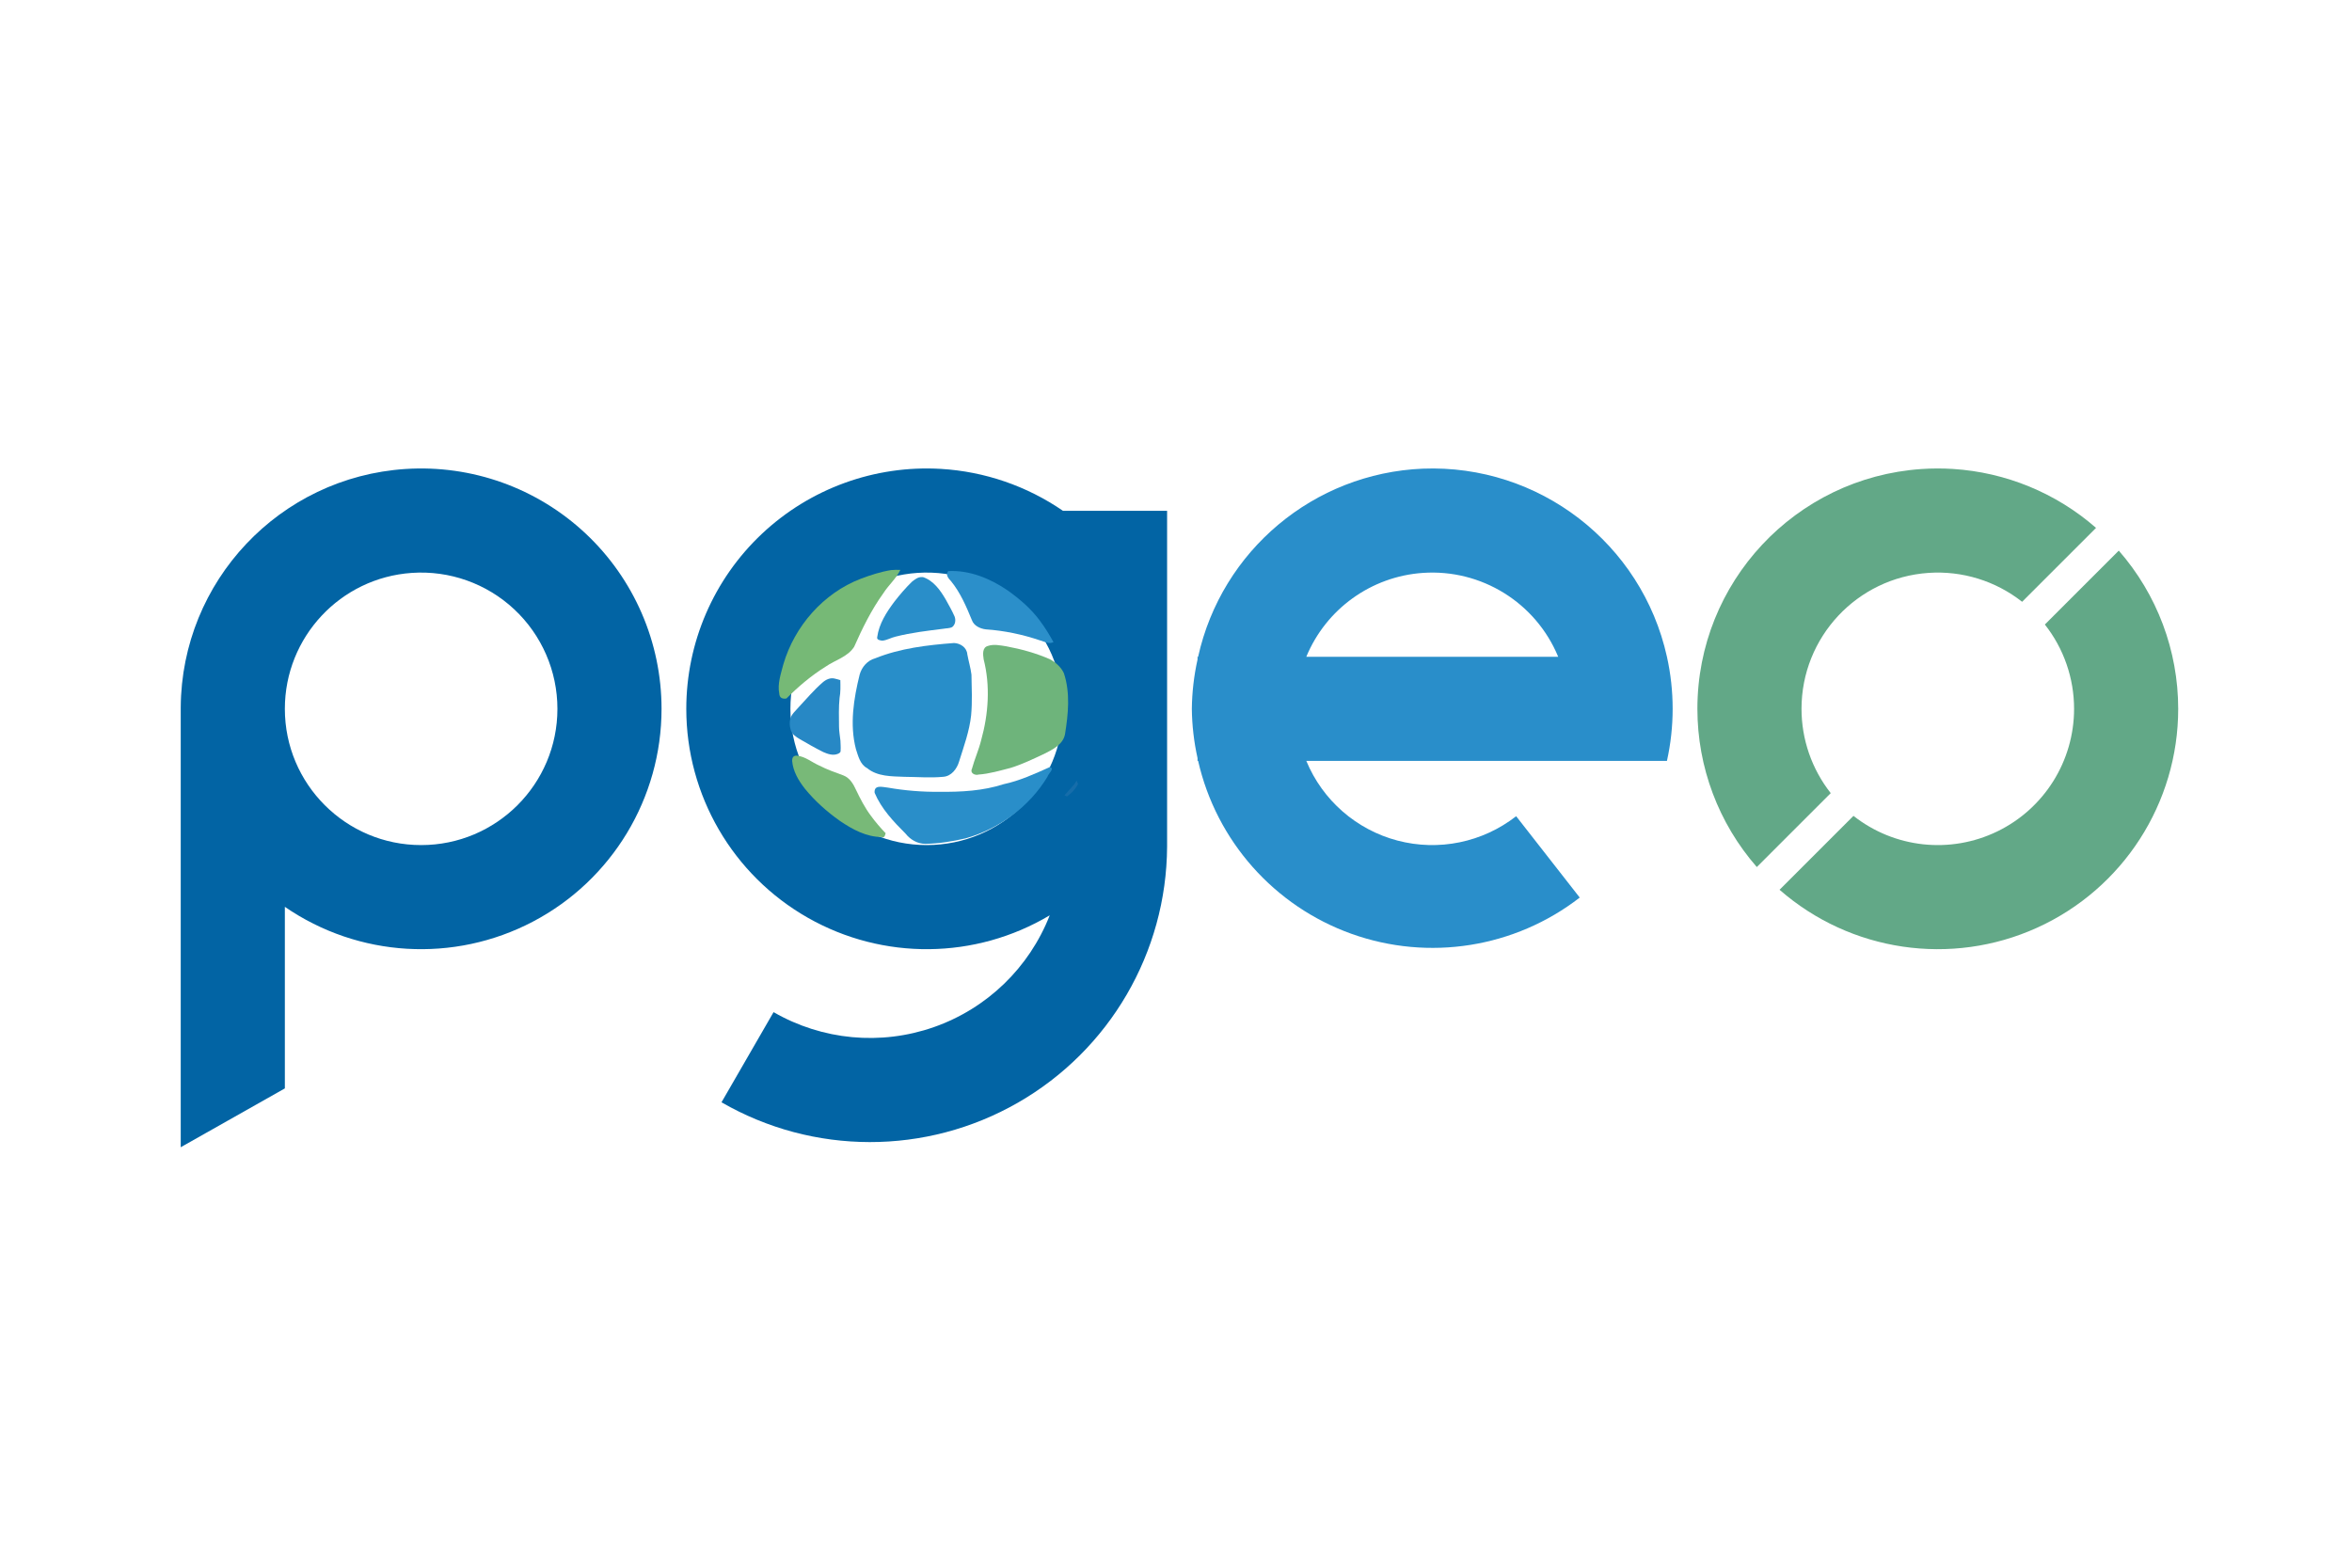
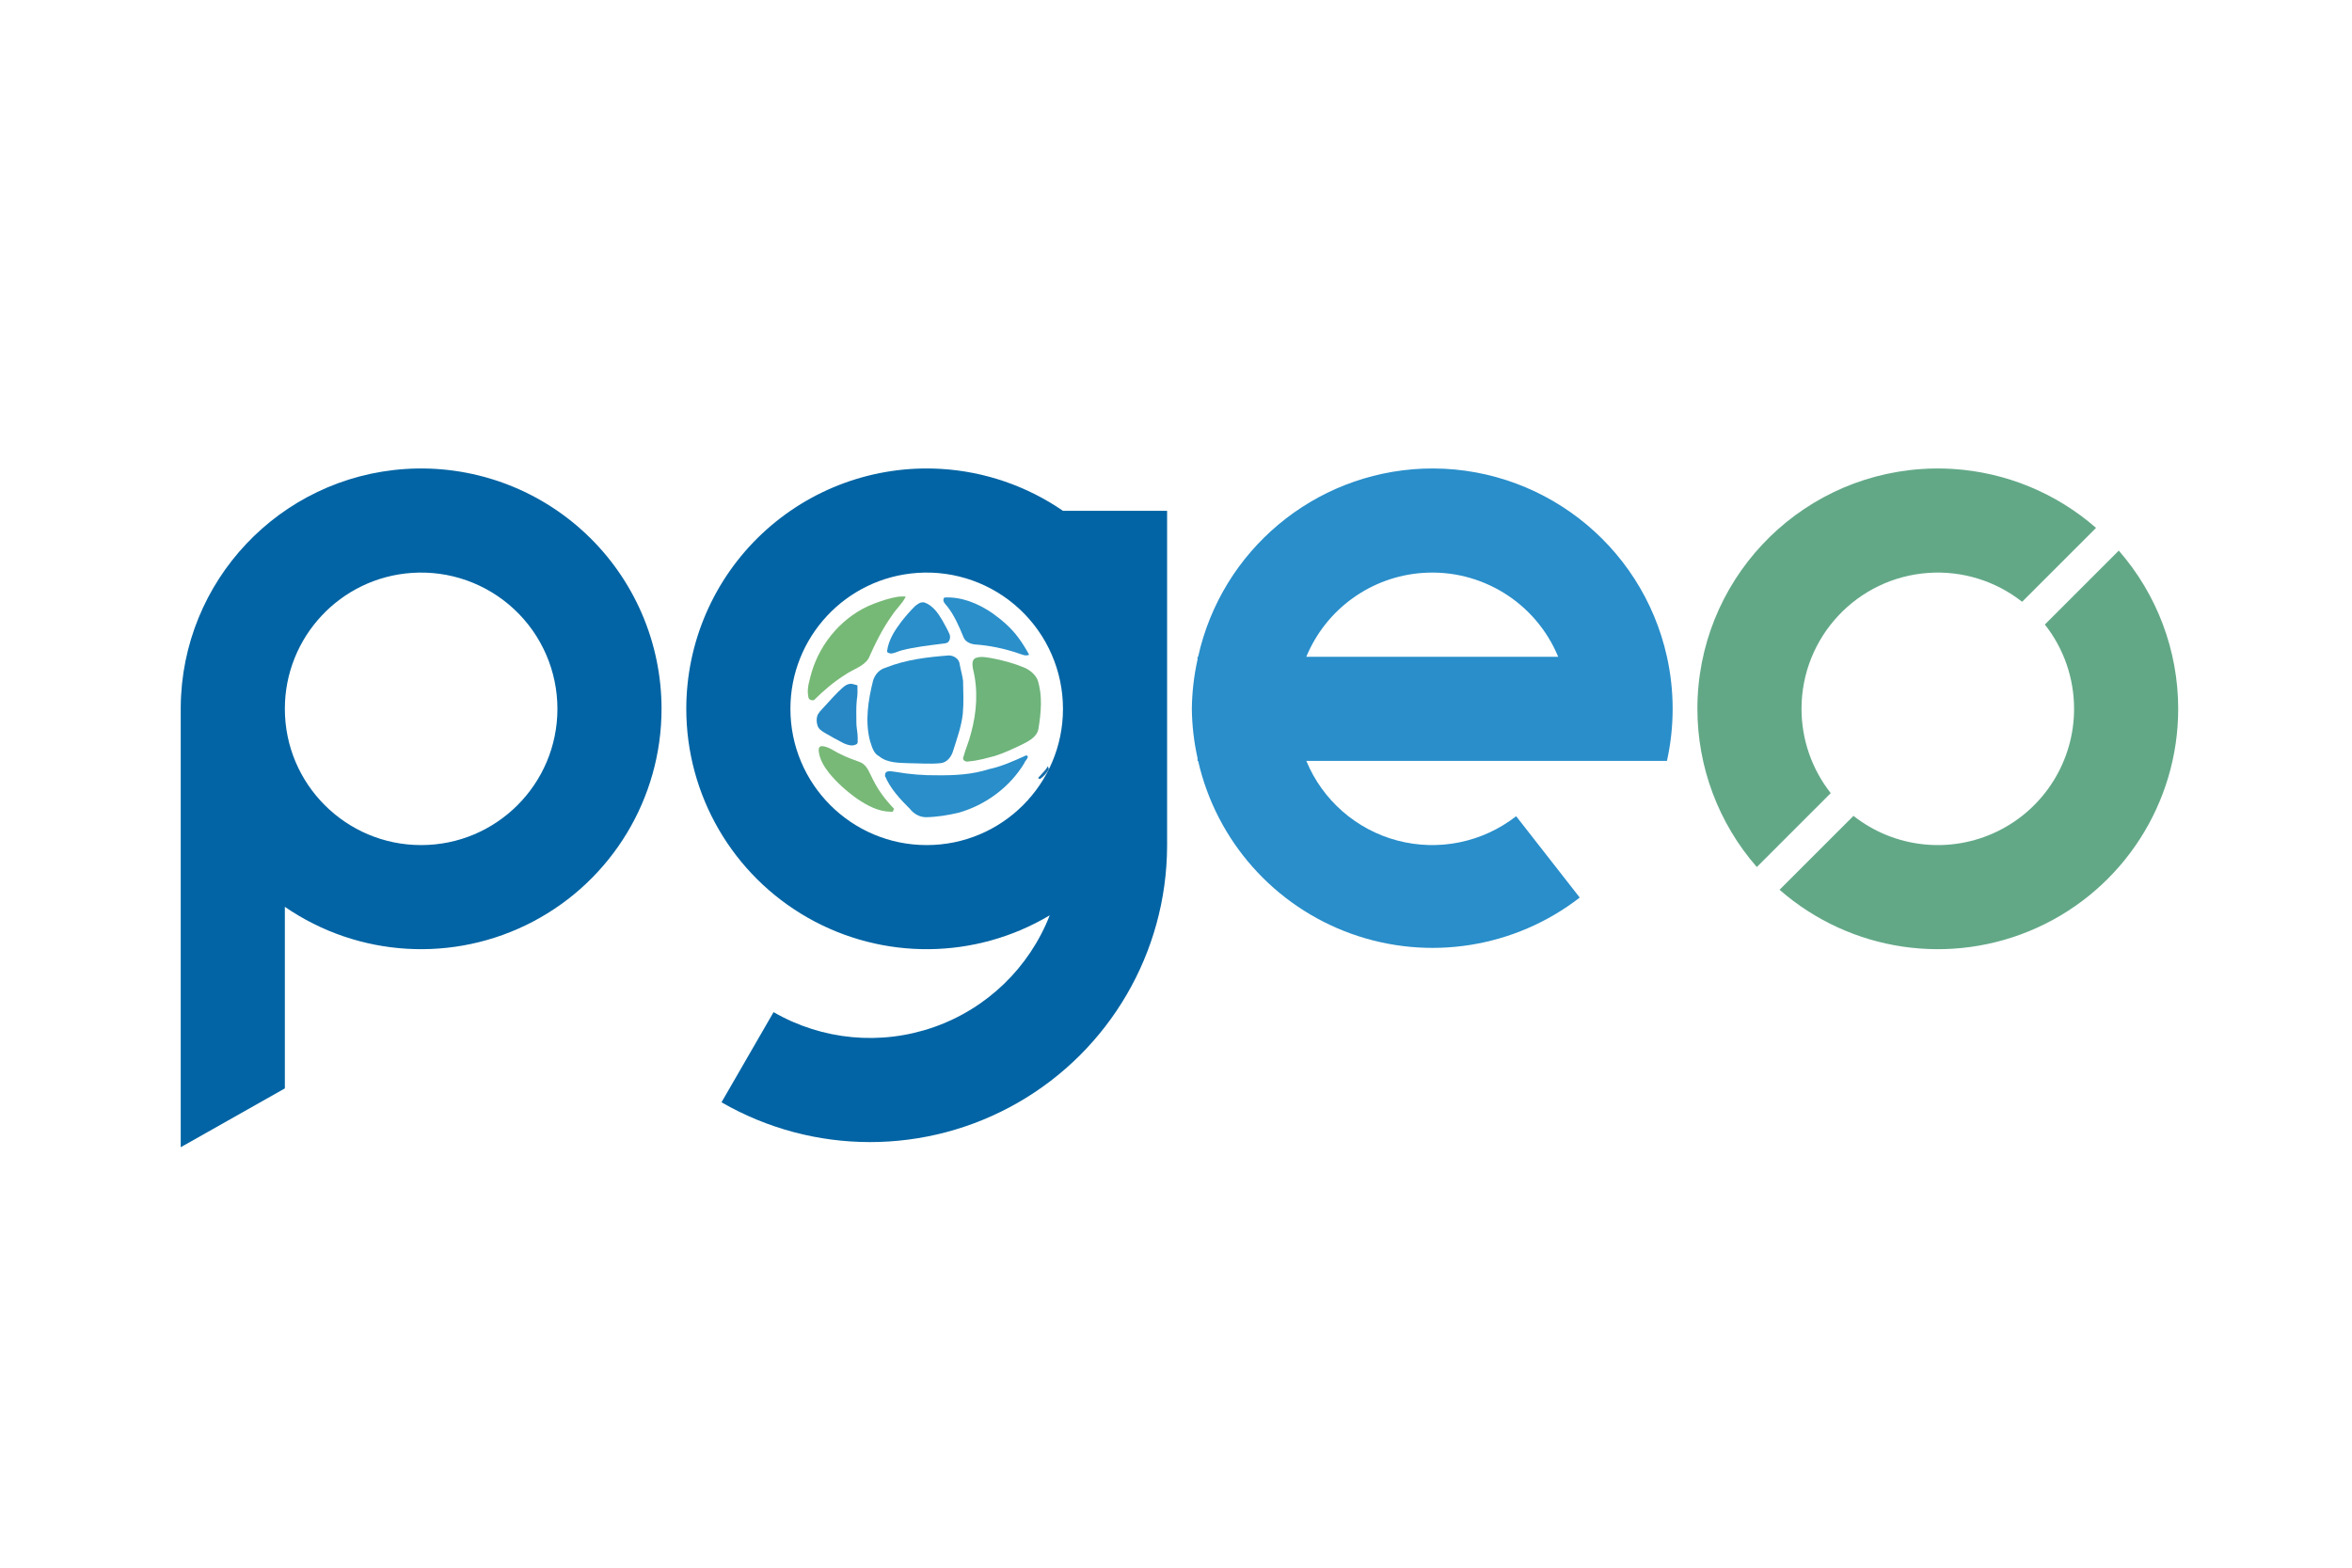
- <svg xmlns="http://www.w3.org/2000/svg" viewBox="0 0 1536 1024" width="1536" height="1024" role="img" aria-label="pgeo">
-   <path fill="#0264a4" fill-rule="evenodd" d="M 264.836 306.332 A 157 157 0 0 0 118.033 462 L 118.029 462 L 118.029 463 L 118.029 749.359 L 186.029 710.934 L 186.029 592.336 A 157 157 0 0 0 432.029 463 A 157 157 0 0 0 264.836 306.332 z M 268.957 374.207 A 89 89 0 0 1 364.029 463 A 89 89 0 0 1 186.029 463 A 89 89 0 0 1 268.957 374.207 z " />
-   <path fill="#0264a4" fill-rule="evenodd" d="M 614.496 306.275 A 157 157 0 0 0 448.188 463 A 157 157 0 0 0 685.537 597.881 A 126 126 0 0 1 505.188 661.119 L 471.188 720.01 A 194 194 0 0 0 762.184 553 L 762.188 553 L 762.188 333.664 L 694.188 333.664 A 157 157 0 0 0 614.496 306.275 z M 599.113 374.207 A 89 89 0 0 1 694.188 463 A 89 89 0 0 1 516.188 463 A 89 89 0 0 1 599.113 374.207 z " />
-   <g transform="translate(605.187,463.000) scale(0.8) translate(-646.505,-463.435)">
-     <path d="m 668.785,409.707 c 5.208,0.165 10.49,3.677 10.88,9.214 1.012,5.567 2.692,11.011 3.388,16.618 0.203,11.068 0.748,22.189 -0.283,33.231 -1.391,12.933 -5.918,25.23 -9.783,37.569 -1.731,6.036 -6.293,12.136 -12.994,12.596 -10.542,1.017 -21.169,0.08 -31.742,0.013 -10.39,-0.445 -21.899,-0.098 -30.416,-7.123 -5.727,-3.005 -7.202,-9.823 -9.101,-15.5 -5.221,-20.066 -1.819,-41.184 3.07,-60.95 1.768,-6.131 6.343,-11.466 12.627,-13.174 20.433,-8.248 42.551,-10.83 64.353,-12.494 z" fill="#288ec9" />
-     <path d="m 711.439,412.375 c 12.181,2.273 24.268,5.564 35.626,10.554 4.777,2.558 9.157,6.48 11.44,11.426 5.328,16.101 3.553,33.47 0.893,49.906 -1.679,8.453 -10.185,12.489 -17.141,16.011 -8.92,4.157 -17.838,8.492 -27.263,11.397 -8.632,2.196 -17.274,4.823 -26.196,5.441 -2.872,0.915 -7.097,-1.253 -5.382,-4.631 2.159,-7.951 5.613,-15.508 7.574,-23.532 C 696.939,467.577 698.524,444.637 693,423 c -0.567,-3.85 -1.335,-9.686 3.548,-10.934 4.833,-1.63 10.011,-0.41 14.892,0.309 z" fill="#6eb47b" />
-     <path d="m 747,511 c 4.424,1.082 -1.36,5.422 -1.918,7.916 -14.746,24.426 -39.273,42.446 -66.615,50.235 -10.803,2.506 -21.866,4.342 -32.969,4.522 -6.402,0.01 -12.315,-3.363 -16.226,-8.32 C 619.398,555.49 609.5,545.04 604,532 c -0.627,-6.936 6.592,-4.64 10.832,-4.235 13.939,2.438 28.073,3.587 42.226,3.423 17.552,0.18 35.357,-0.765 52.178,-6.205 C 722.44,522.169 734.758,516.513 747,511 Z" fill="#298ec9" />
-     <path d="m 625,350 c -3.412,7.159 -9.655,12.4 -13.882,19.052 -9.744,13.526 -17.122,28.56 -23.841,43.752 -5.299,8.282 -15.449,10.778 -23.148,16.112 C 552.378,436.221 541.764,445.226 532,455 c -3.039,0.502 -5.665,-0.297 -5.854,-4.028 -1.591,-8.057 1.364,-16.145 3.346,-23.882 9.113,-31.158 32.669,-58.113 63.133,-69.833 7.997,-3.034 16.23,-5.696 24.678,-7.082 C 619.859,349.904 622.434,349.908 625,350 Z" fill="#76b976" />
-     <path d="m 664,351 c 17.504,-1.008 34.467,6.091 48.684,15.807 9.791,6.989 19.065,14.939 26.227,24.68 4.161,5.527 7.785,11.44 11.089,17.514 -3.723,1.79 -7.44,-0.434 -11.02,-1.464 -14.282,-4.839 -29.155,-7.956 -44.206,-8.988 -4.634,-0.569 -9.752,-2.882 -11.387,-7.584 -4.563,-11.072 -9.339,-22.319 -16.955,-31.69 -1.863,-2.022 -4.613,-4.929 -2.682,-7.775 0.083,-0.166 0.166,-0.332 0.249,-0.499 z" fill="#2b8fca" />
-     <path d="m 540.523,501.656 c 6.821,0.66 12.169,5.398 18.25,8.078 6.356,3.288 13.128,5.618 19.814,8.103 5.101,1.98 7.988,6.875 10.146,11.607 3.536,7.391 7.281,14.722 12.22,21.297 3.659,5.04 7.732,9.771 12.046,14.26 -0.584,1.688 -0.729,4.005 -3.265,3.118 -12.537,-0.067 -23.959,-6.295 -34.064,-13.164 -10.638,-7.522 -20.491,-16.302 -28.703,-26.443 -5.093,-6.521 -9.552,-14.036 -10.281,-22.448 -0.073,-2.67 0.849,-4.548 3.836,-4.406 z" fill="#78b978" />
-     <path d="m 643.438,355.875 c 8.643,2.825 14.176,10.725 18.569,18.222 2.53,4.598 5.176,9.163 7.279,13.973 1.099,2.929 0.643,6.559 -1.933,8.577 -2.05,1.127 -4.716,0.951 -7.039,1.386 -13.148,1.679 -26.382,3.163 -39.243,6.468 -3.645,0.832 -6.955,2.906 -10.693,3.283 -1.671,-0.127 -4.907,-0.614 -4.262,-2.938 1.466,-10.793 7.54,-20.258 13.94,-28.805 4.468,-5.746 9.219,-11.322 14.423,-16.402 2.407,-1.839 4.972,-4.024 8.223,-3.736 l 0.357,-0.014 z" fill="#298ec9" />
-     <path d="m 576,440 c 0.108,4.881 0.264,9.79 -0.624,14.617 -0.795,7.753 -0.483,15.566 -0.44,23.346 0.013,3.859 0.757,7.656 1.154,11.473 0.053,2.633 0.345,5.292 0.135,7.917 0.21,1.651 -1.088,2.41 -2.48,2.929 -3.837,1.508 -8.047,0.024 -11.631,-1.535 -6.533,-3.245 -12.861,-6.899 -19.175,-10.548 -3.061,-1.847 -6.507,-3.949 -7.445,-7.667 -0.895,-2.84 -1.096,-6.017 -0.352,-8.925 1.031,-3.907 4.294,-6.469 6.801,-9.436 6.367,-6.803 12.393,-13.977 19.426,-20.114 2.741,-2.463 6.487,-4.326 10.233,-3.268 C 573.093,439.099 574.545,439.561 576,440 Z" fill="#2788c5" />
-     <path d="m 0,0 c 0.33,0.99 0.66,1.98 1,3 -2.377,4.297 -5.034,7.136 -9,10 -0.66,-0.33 -1.32,-0.66 -2,-1 0.554,-0.615 1.109,-1.23 1.68,-1.863 C -7.234,8.924 -7.234,8.924 -6.125,7.688 -5.406,6.887 -4.686,6.086 -3.945,5.262 -1.884,2.958 -1.884,2.958 0,0 Z" transform="translate(769,522)" fill="#166daa" />
+ <svg xmlns="http://www.w3.org/2000/svg" viewBox="0 0 1536 1024" width="1536" height="1024" role="img" aria-label="pgeo" version="1.1" id="svg13">
+   <defs id="defs13" />
+   <path fill="#0264a4" fill-rule="evenodd" d="M 264.836 306.332 A 157 157 0 0 0 118.033 462 L 118.029 462 L 118.029 463 L 118.029 749.359 L 186.029 710.934 L 186.029 592.336 A 157 157 0 0 0 432.029 463 A 157 157 0 0 0 264.836 306.332 z M 268.957 374.207 A 89 89 0 0 1 364.029 463 A 89 89 0 0 1 186.029 463 A 89 89 0 0 1 268.957 374.207 z " id="path1" />
+   <path fill="#0264a4" fill-rule="evenodd" d="M 614.496 306.275 A 157 157 0 0 0 448.188 463 A 157 157 0 0 0 685.537 597.881 A 126 126 0 0 1 505.188 661.119 L 471.188 720.01 A 194 194 0 0 0 762.184 553 L 762.188 553 L 762.188 333.664 L 694.188 333.664 A 157 157 0 0 0 614.496 306.275 z M 599.113 374.207 A 89 89 0 0 1 694.188 463 A 89 89 0 0 1 516.188 463 A 89 89 0 0 1 599.113 374.207 z " id="path2" />
+   <g transform="matrix(0.6444377,0,0,0.6444377,188.7635,164.092)" id="g11">
+     <path d="m 668.785,409.707 c 5.208,0.165 10.49,3.677 10.88,9.214 1.012,5.567 2.692,11.011 3.388,16.618 0.203,11.068 0.748,22.189 -0.283,33.231 -1.391,12.933 -5.918,25.23 -9.783,37.569 -1.731,6.036 -6.293,12.136 -12.994,12.596 -10.542,1.017 -21.169,0.08 -31.742,0.013 -10.39,-0.445 -21.899,-0.098 -30.416,-7.123 -5.727,-3.005 -7.202,-9.823 -9.101,-15.5 -5.221,-20.066 -1.819,-41.184 3.07,-60.95 1.768,-6.131 6.343,-11.466 12.627,-13.174 20.433,-8.248 42.551,-10.83 64.353,-12.494 z" fill="#288ec9" id="path3" />
+     <path d="m 711.439,412.375 c 12.181,2.273 24.268,5.564 35.626,10.554 4.777,2.558 9.157,6.48 11.44,11.426 5.328,16.101 3.553,33.47 0.893,49.906 -1.679,8.453 -10.185,12.489 -17.141,16.011 -8.92,4.157 -17.838,8.492 -27.263,11.397 -8.632,2.196 -17.274,4.823 -26.196,5.441 -2.872,0.915 -7.097,-1.253 -5.382,-4.631 2.159,-7.951 5.613,-15.508 7.574,-23.532 C 696.939,467.577 698.524,444.637 693,423 c -0.567,-3.85 -1.335,-9.686 3.548,-10.934 4.833,-1.63 10.011,-0.41 14.892,0.309 z" fill="#6eb47b" id="path4" />
+     <path d="m 747,511 c 4.424,1.082 -1.36,5.422 -1.918,7.916 -14.746,24.426 -39.273,42.446 -66.615,50.235 -10.803,2.506 -21.866,4.342 -32.969,4.522 -6.402,0.01 -12.315,-3.363 -16.226,-8.32 C 619.398,555.49 609.5,545.04 604,532 c -0.627,-6.936 6.592,-4.64 10.832,-4.235 13.939,2.438 28.073,3.587 42.226,3.423 17.552,0.18 35.357,-0.765 52.178,-6.205 C 722.44,522.169 734.758,516.513 747,511 Z" fill="#298ec9" id="path5" />
+     <path d="m 625,350 c -3.412,7.159 -9.655,12.4 -13.882,19.052 -9.744,13.526 -17.122,28.56 -23.841,43.752 -5.299,8.282 -15.449,10.778 -23.148,16.112 C 552.378,436.221 541.764,445.226 532,455 c -3.039,0.502 -5.665,-0.297 -5.854,-4.028 -1.591,-8.057 1.364,-16.145 3.346,-23.882 9.113,-31.158 32.669,-58.113 63.133,-69.833 7.997,-3.034 16.23,-5.696 24.678,-7.082 C 619.859,349.904 622.434,349.908 625,350 Z" fill="#76b976" id="path6" />
+     <path d="m 664,351 c 17.504,-1.008 34.467,6.091 48.684,15.807 9.791,6.989 19.065,14.939 26.227,24.68 4.161,5.527 7.785,11.44 11.089,17.514 -3.723,1.79 -7.44,-0.434 -11.02,-1.464 -14.282,-4.839 -29.155,-7.956 -44.206,-8.988 -4.634,-0.569 -9.752,-2.882 -11.387,-7.584 -4.563,-11.072 -9.339,-22.319 -16.955,-31.69 -1.863,-2.022 -4.613,-4.929 -2.682,-7.775 0.083,-0.166 0.166,-0.332 0.249,-0.499 z" fill="#2b8fca" id="path7" />
+     <path d="m 540.523,501.656 c 6.821,0.66 12.169,5.398 18.25,8.078 6.356,3.288 13.128,5.618 19.814,8.103 5.101,1.98 7.988,6.875 10.146,11.607 3.536,7.391 7.281,14.722 12.22,21.297 3.659,5.04 7.732,9.771 12.046,14.26 -0.584,1.688 -0.729,4.005 -3.265,3.118 -12.537,-0.067 -23.959,-6.295 -34.064,-13.164 -10.638,-7.522 -20.491,-16.302 -28.703,-26.443 -5.093,-6.521 -9.552,-14.036 -10.281,-22.448 -0.073,-2.67 0.849,-4.548 3.836,-4.406 z" fill="#78b978" id="path8" />
+     <path d="m 643.438,355.875 c 8.643,2.825 14.176,10.725 18.569,18.222 2.53,4.598 5.176,9.163 7.279,13.973 1.099,2.929 0.643,6.559 -1.933,8.577 -2.05,1.127 -4.716,0.951 -7.039,1.386 -13.148,1.679 -26.382,3.163 -39.243,6.468 -3.645,0.832 -6.955,2.906 -10.693,3.283 -1.671,-0.127 -4.907,-0.614 -4.262,-2.938 1.466,-10.793 7.54,-20.258 13.94,-28.805 4.468,-5.746 9.219,-11.322 14.423,-16.402 2.407,-1.839 4.972,-4.024 8.223,-3.736 l 0.357,-0.014 z" fill="#298ec9" id="path9" />
+     <path d="m 576,440 c 0.108,4.881 0.264,9.79 -0.624,14.617 -0.795,7.753 -0.483,15.566 -0.44,23.346 0.013,3.859 0.757,7.656 1.154,11.473 0.053,2.633 0.345,5.292 0.135,7.917 0.21,1.651 -1.088,2.41 -2.48,2.929 -3.837,1.508 -8.047,0.024 -11.631,-1.535 -6.533,-3.245 -12.861,-6.899 -19.175,-10.548 -3.061,-1.847 -6.507,-3.949 -7.445,-7.667 -0.895,-2.84 -1.096,-6.017 -0.352,-8.925 1.031,-3.907 4.294,-6.469 6.801,-9.436 6.367,-6.803 12.393,-13.977 19.426,-20.114 2.741,-2.463 6.487,-4.326 10.233,-3.268 C 573.093,439.099 574.545,439.561 576,440 Z" fill="#2788c5" id="path10" />
+     <path d="m 0,0 c 0.33,0.99 0.66,1.98 1,3 -2.377,4.297 -5.034,7.136 -9,10 -0.66,-0.33 -1.32,-0.66 -2,-1 0.554,-0.615 1.109,-1.23 1.68,-1.863 C -7.234,8.924 -7.234,8.924 -6.125,7.688 -5.406,6.887 -4.686,6.086 -3.945,5.262 -1.884,2.958 -1.884,2.958 0,0 Z" transform="translate(769,522)" fill="#166daa" id="path11" />
  </g>
-   <path fill="#298eca" fill-rule="evenodd" d="M 929.137 306.123 A 157 157 0 0 0 782.449 429 L 782.068 429 L 782.068 430.801 A 157 157 0 0 0 778.344 463 A 157 157 0 0 0 782.068 495.199 L 782.068 497 L 782.449 497 A 157 157 0 0 0 1031.662 586.283 L 990.139 533.135 A 89 89 0 0 1 853.094 497 L 961.906 497 L 1017.594 497 L 1088.617 497 A 157 157 0 0 0 1092.344 463 A 157 157 0 0 0 1088.617 429 A 157 157 0 0 0 929.137 306.123 z M 929.178 374.215 A 89 89 0 0 1 1017.594 429 L 853.094 429 A 89 89 0 0 1 929.178 374.215 z " />
-   <path fill="#62a887" fill-rule="evenodd" d="M 1275.357 306.309 A 157 157 0 0 0 1254.785 306.365 A 157 157 0 0 0 1108.5 463 A 157 157 0 0 0 1147.309 566.342 L 1195.582 518.068 A 89 89 0 0 1 1176.5 463 A 89 89 0 0 1 1259.426 374.207 A 89 89 0 0 1 1320.568 393.082 L 1368.842 344.809 A 157 157 0 0 0 1275.357 306.309 z M 1383.691 359.658 L 1335.418 407.932 A 89 89 0 0 1 1354.5 463 A 89 89 0 0 1 1210.432 532.918 L 1162.158 581.191 A 157 157 0 0 0 1422.5 463 A 157 157 0 0 0 1383.691 359.658 z " />
+   <path fill="#298eca" fill-rule="evenodd" d="M 929.137 306.123 A 157 157 0 0 0 782.449 429 L 782.068 429 L 782.068 430.801 A 157 157 0 0 0 778.344 463 A 157 157 0 0 0 782.068 495.199 L 782.068 497 L 782.449 497 A 157 157 0 0 0 1031.662 586.283 L 990.139 533.135 A 89 89 0 0 1 853.094 497 L 961.906 497 L 1017.594 497 L 1088.617 497 A 157 157 0 0 0 1092.344 463 A 157 157 0 0 0 1088.617 429 A 157 157 0 0 0 929.137 306.123 z M 929.178 374.215 A 89 89 0 0 1 1017.594 429 L 853.094 429 A 89 89 0 0 1 929.178 374.215 z " id="path12" />
+   <path fill="#62a887" fill-rule="evenodd" d="M 1275.357 306.309 A 157 157 0 0 0 1254.785 306.365 A 157 157 0 0 0 1108.5 463 A 157 157 0 0 0 1147.309 566.342 L 1195.582 518.068 A 89 89 0 0 1 1176.5 463 A 89 89 0 0 1 1259.426 374.207 A 89 89 0 0 1 1320.568 393.082 L 1368.842 344.809 A 157 157 0 0 0 1275.357 306.309 z M 1383.691 359.658 L 1335.418 407.932 A 89 89 0 0 1 1354.5 463 A 89 89 0 0 1 1210.432 532.918 L 1162.158 581.191 A 157 157 0 0 0 1422.5 463 A 157 157 0 0 0 1383.691 359.658 z " id="path13" />
</svg>
